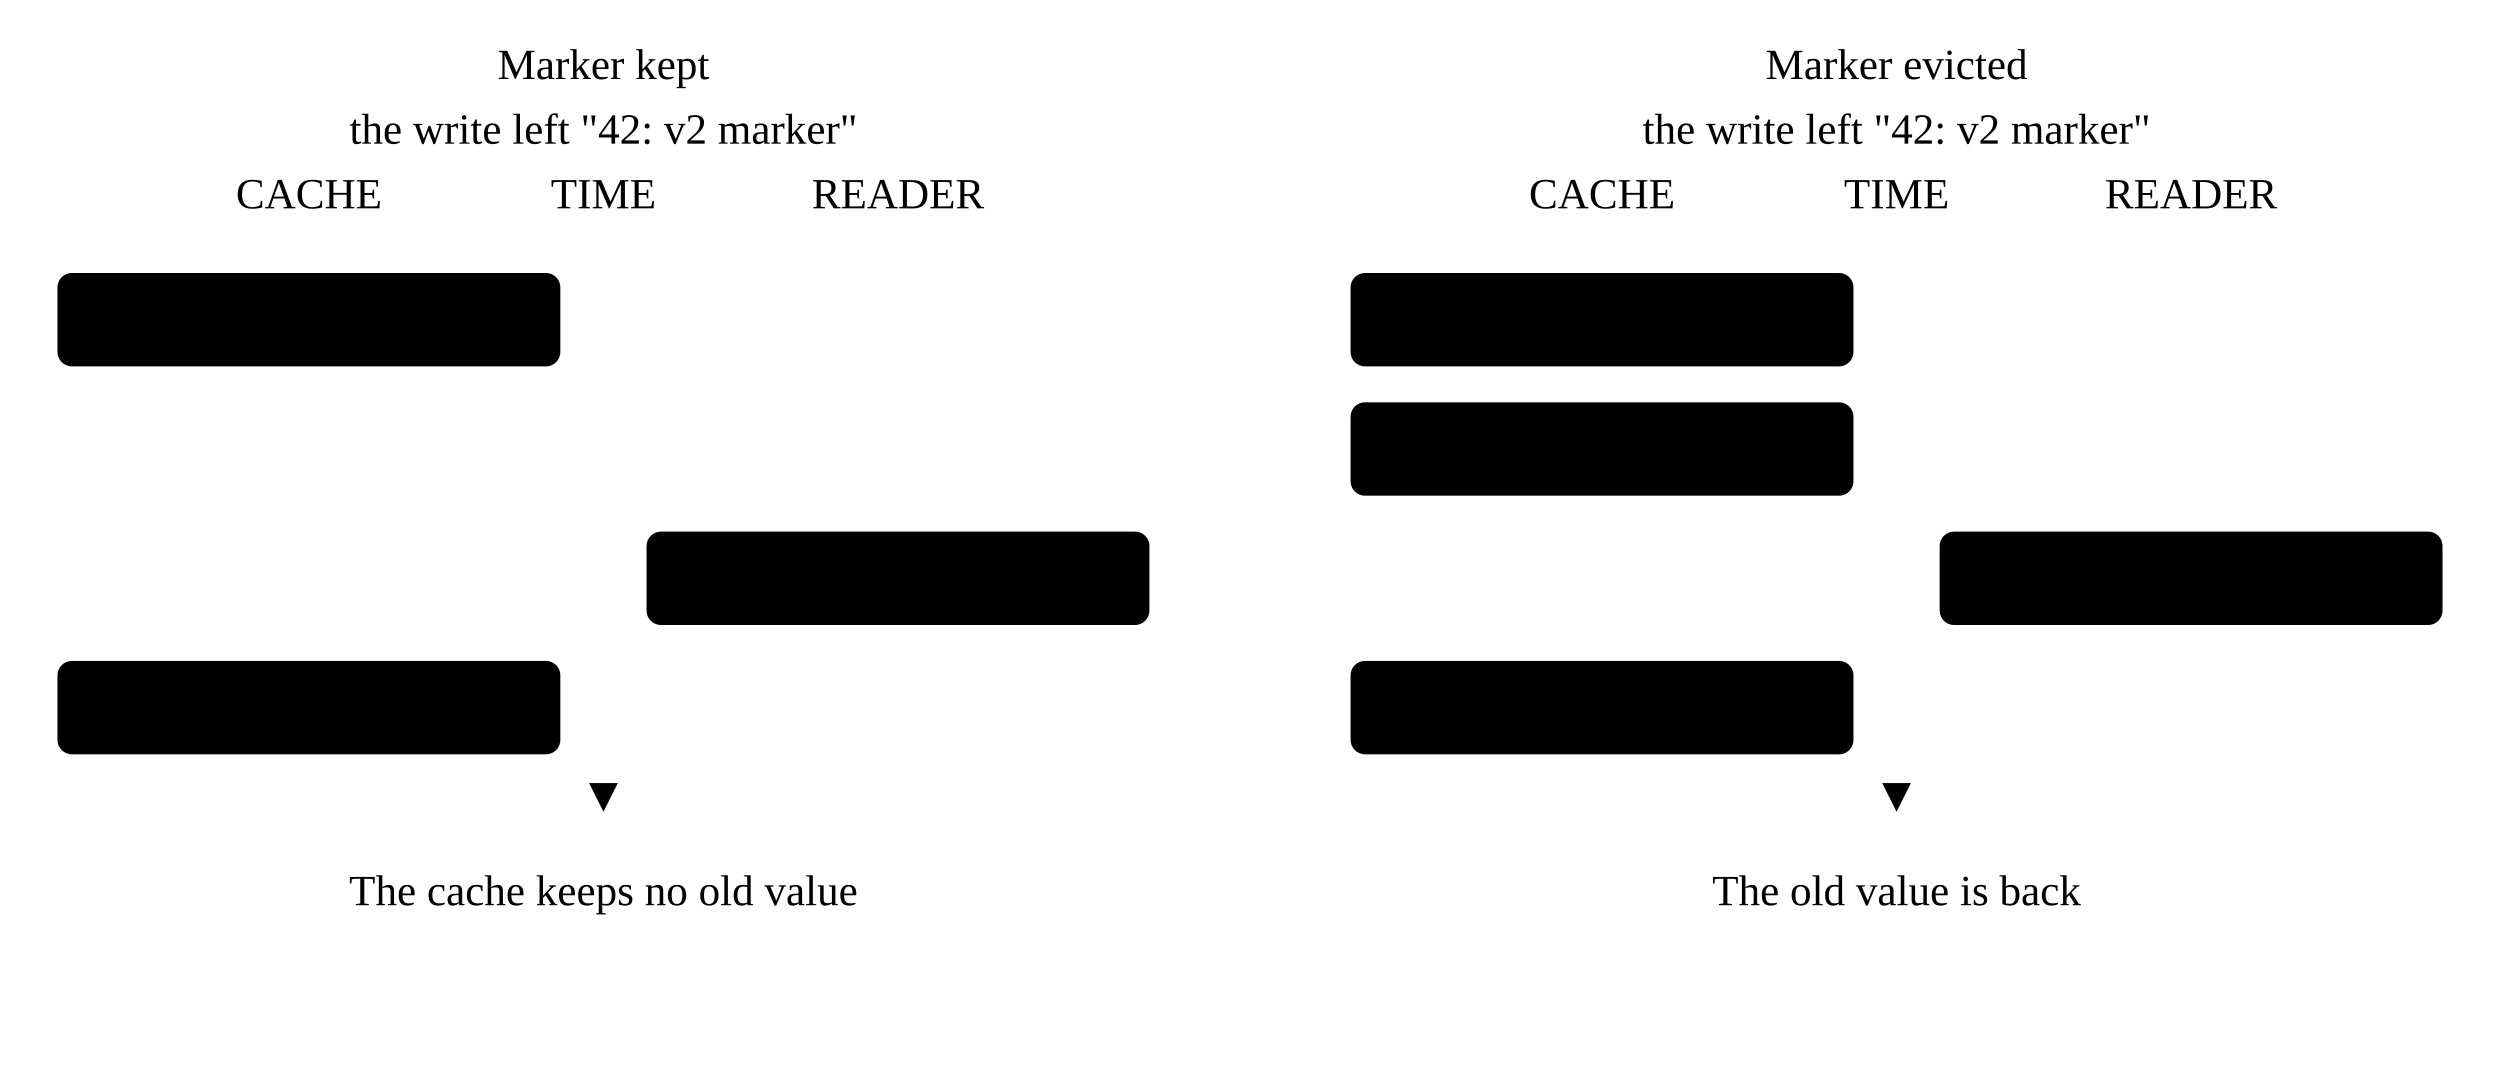
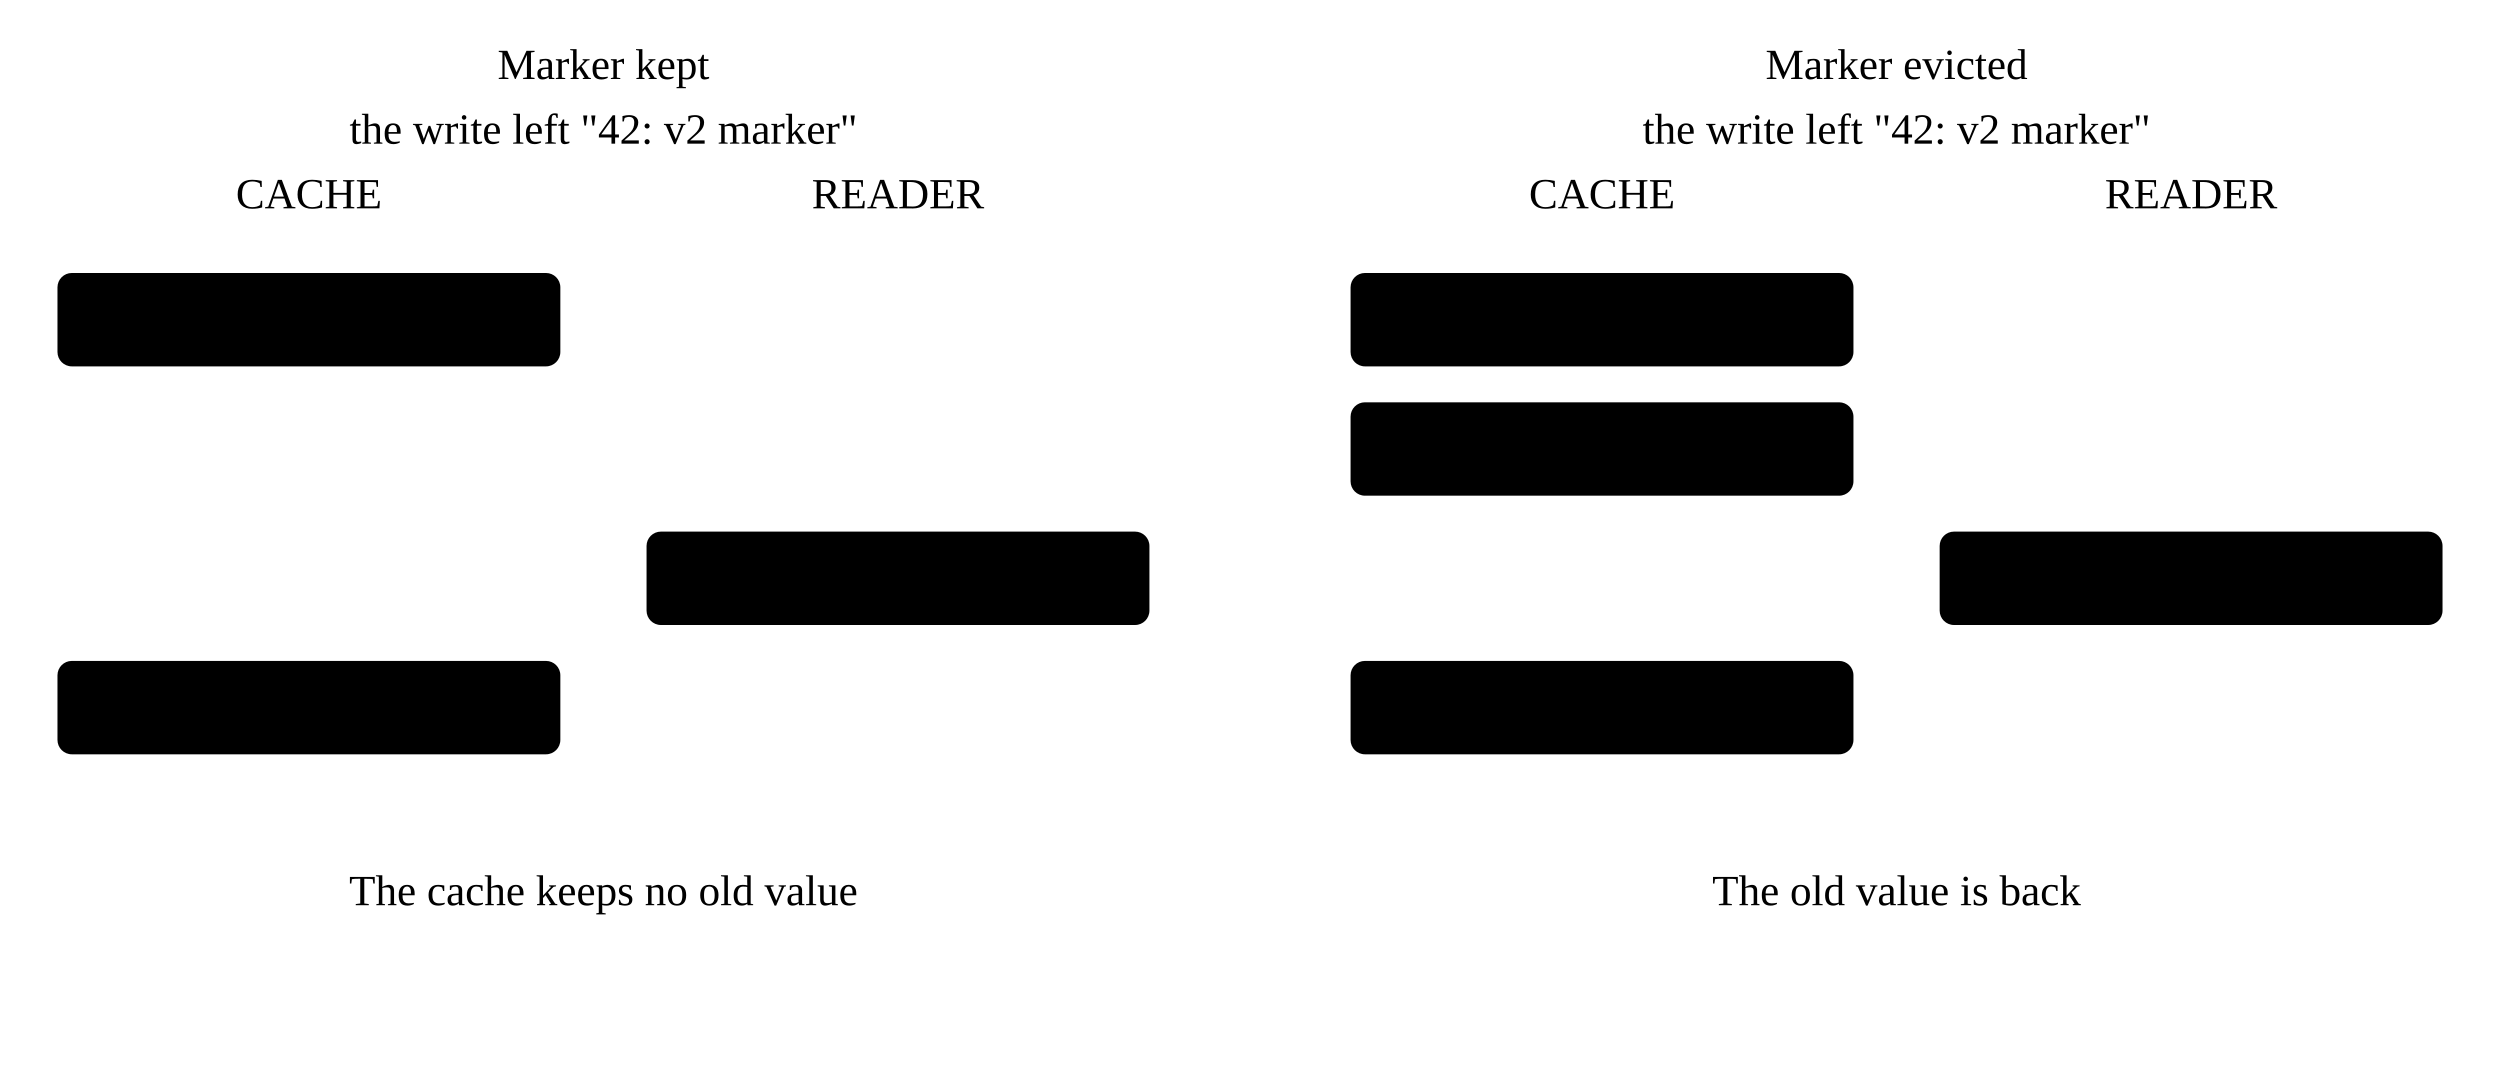
<svg xmlns="http://www.w3.org/2000/svg" class="diagram-svg" viewBox="0 0 696 300" role="img" aria-labelledby="version-marker-title version-marker-desc">
  <defs>
    <marker id="version-marker-head" viewBox="0 0 8 8" refX="8" refY="4" markerWidth="8" markerHeight="8" markerUnits="userSpaceOnUse" orient="auto">
      <path class="dg-head" d="M0,0 L8,4 L0,8 z" />
    </marker>
    <marker id="version-marker-head-accent" viewBox="0 0 8 8" refX="8" refY="4" markerWidth="8" markerHeight="8" markerUnits="userSpaceOnUse" orient="auto">
      <path class="dg-head-accent" d="M0,0 L8,4 L0,8 z" />
    </marker>
  </defs>
  <g transform="translate(-12 0)">
    <line class="dg-rule" x1="360" y1="8" x2="360" y2="292" />
    <text class="dg-name" x="180.0" y="22" text-anchor="middle">Marker kept</text>
    <text class="dg-sub" x="180.0" y="40" text-anchor="middle">the write left "42: v2 marker"</text>
    <text class="dg-name" x="540.0" y="22" text-anchor="middle">Marker evicted</text>
    <text class="dg-sub" x="540.0" y="40" text-anchor="middle">the write left "42: v2 marker"</text>
    <text class="dg-mono dg-muted-text" x="98.0" y="58" text-anchor="middle">CACHE</text>
    <text class="dg-mono dg-muted-text" x="262.0" y="58" text-anchor="middle">READER</text>
-     <text class="dg-mono dg-muted-text" x="180.0" y="58" text-anchor="middle">TIME</text>
    <line class="dg-lifeline" x1="98.0" y1="66" x2="98.0" y2="226" />
    <line class="dg-lifeline" x1="262.0" y1="66" x2="262.0" y2="226" />
-     <path class="dg-arrow" d="M180.0 66 V226" marker-end="url(#version-marker-head)" />
    <rect class="dg-box" x="28.0" y="76" width="140" height="26" rx="4" />
    <text class="dg-code" x="98.0" y="93" text-anchor="middle">v2 marker</text>
    <rect class="dg-box" x="192.0" y="148" width="140" height="26" rx="4" />
    <text class="dg-code" x="262.0" y="165" text-anchor="middle">set v1</text>
    <rect class="dg-box-accent" x="28.0" y="184" width="140" height="26" rx="4" />
    <text class="dg-code" x="98.0" y="201" text-anchor="middle">v1 &lt; v2: reject</text>
    <text class="dg-result" x="180.0" y="252" text-anchor="middle">The cache keeps no old value</text>
    <text class="dg-mono dg-muted-text" x="458.0" y="58" text-anchor="middle">CACHE</text>
    <text class="dg-mono dg-muted-text" x="622.0" y="58" text-anchor="middle">READER</text>
-     <text class="dg-mono dg-muted-text" x="540.0" y="58" text-anchor="middle">TIME</text>
    <line class="dg-lifeline" x1="458.0" y1="66" x2="458.0" y2="226" />
    <line class="dg-lifeline" x1="622.0" y1="66" x2="622.0" y2="226" />
-     <path class="dg-arrow" d="M540.0 66 V226" marker-end="url(#version-marker-head)" />
    <rect class="dg-box" x="388.0" y="76" width="140" height="26" rx="4" />
    <text class="dg-code" x="458.0" y="93" text-anchor="middle">v2 marker</text>
    <rect class="dg-box-failed" x="388.0" y="112" width="140" height="26" rx="4" />
    <text class="dg-code-muted" x="458.0" y="129" text-anchor="middle">marker evicted</text>
    <rect class="dg-box" x="552.0" y="148" width="140" height="26" rx="4" />
    <text class="dg-code" x="622.0" y="165" text-anchor="middle">set v1</text>
    <rect class="dg-box-accent" x="388.0" y="184" width="140" height="26" rx="4" />
    <text class="dg-code" x="458.0" y="201" text-anchor="middle">stores v1</text>
    <text class="dg-result" x="540.0" y="252" text-anchor="middle">The old value is back</text>
  </g>
</svg>
